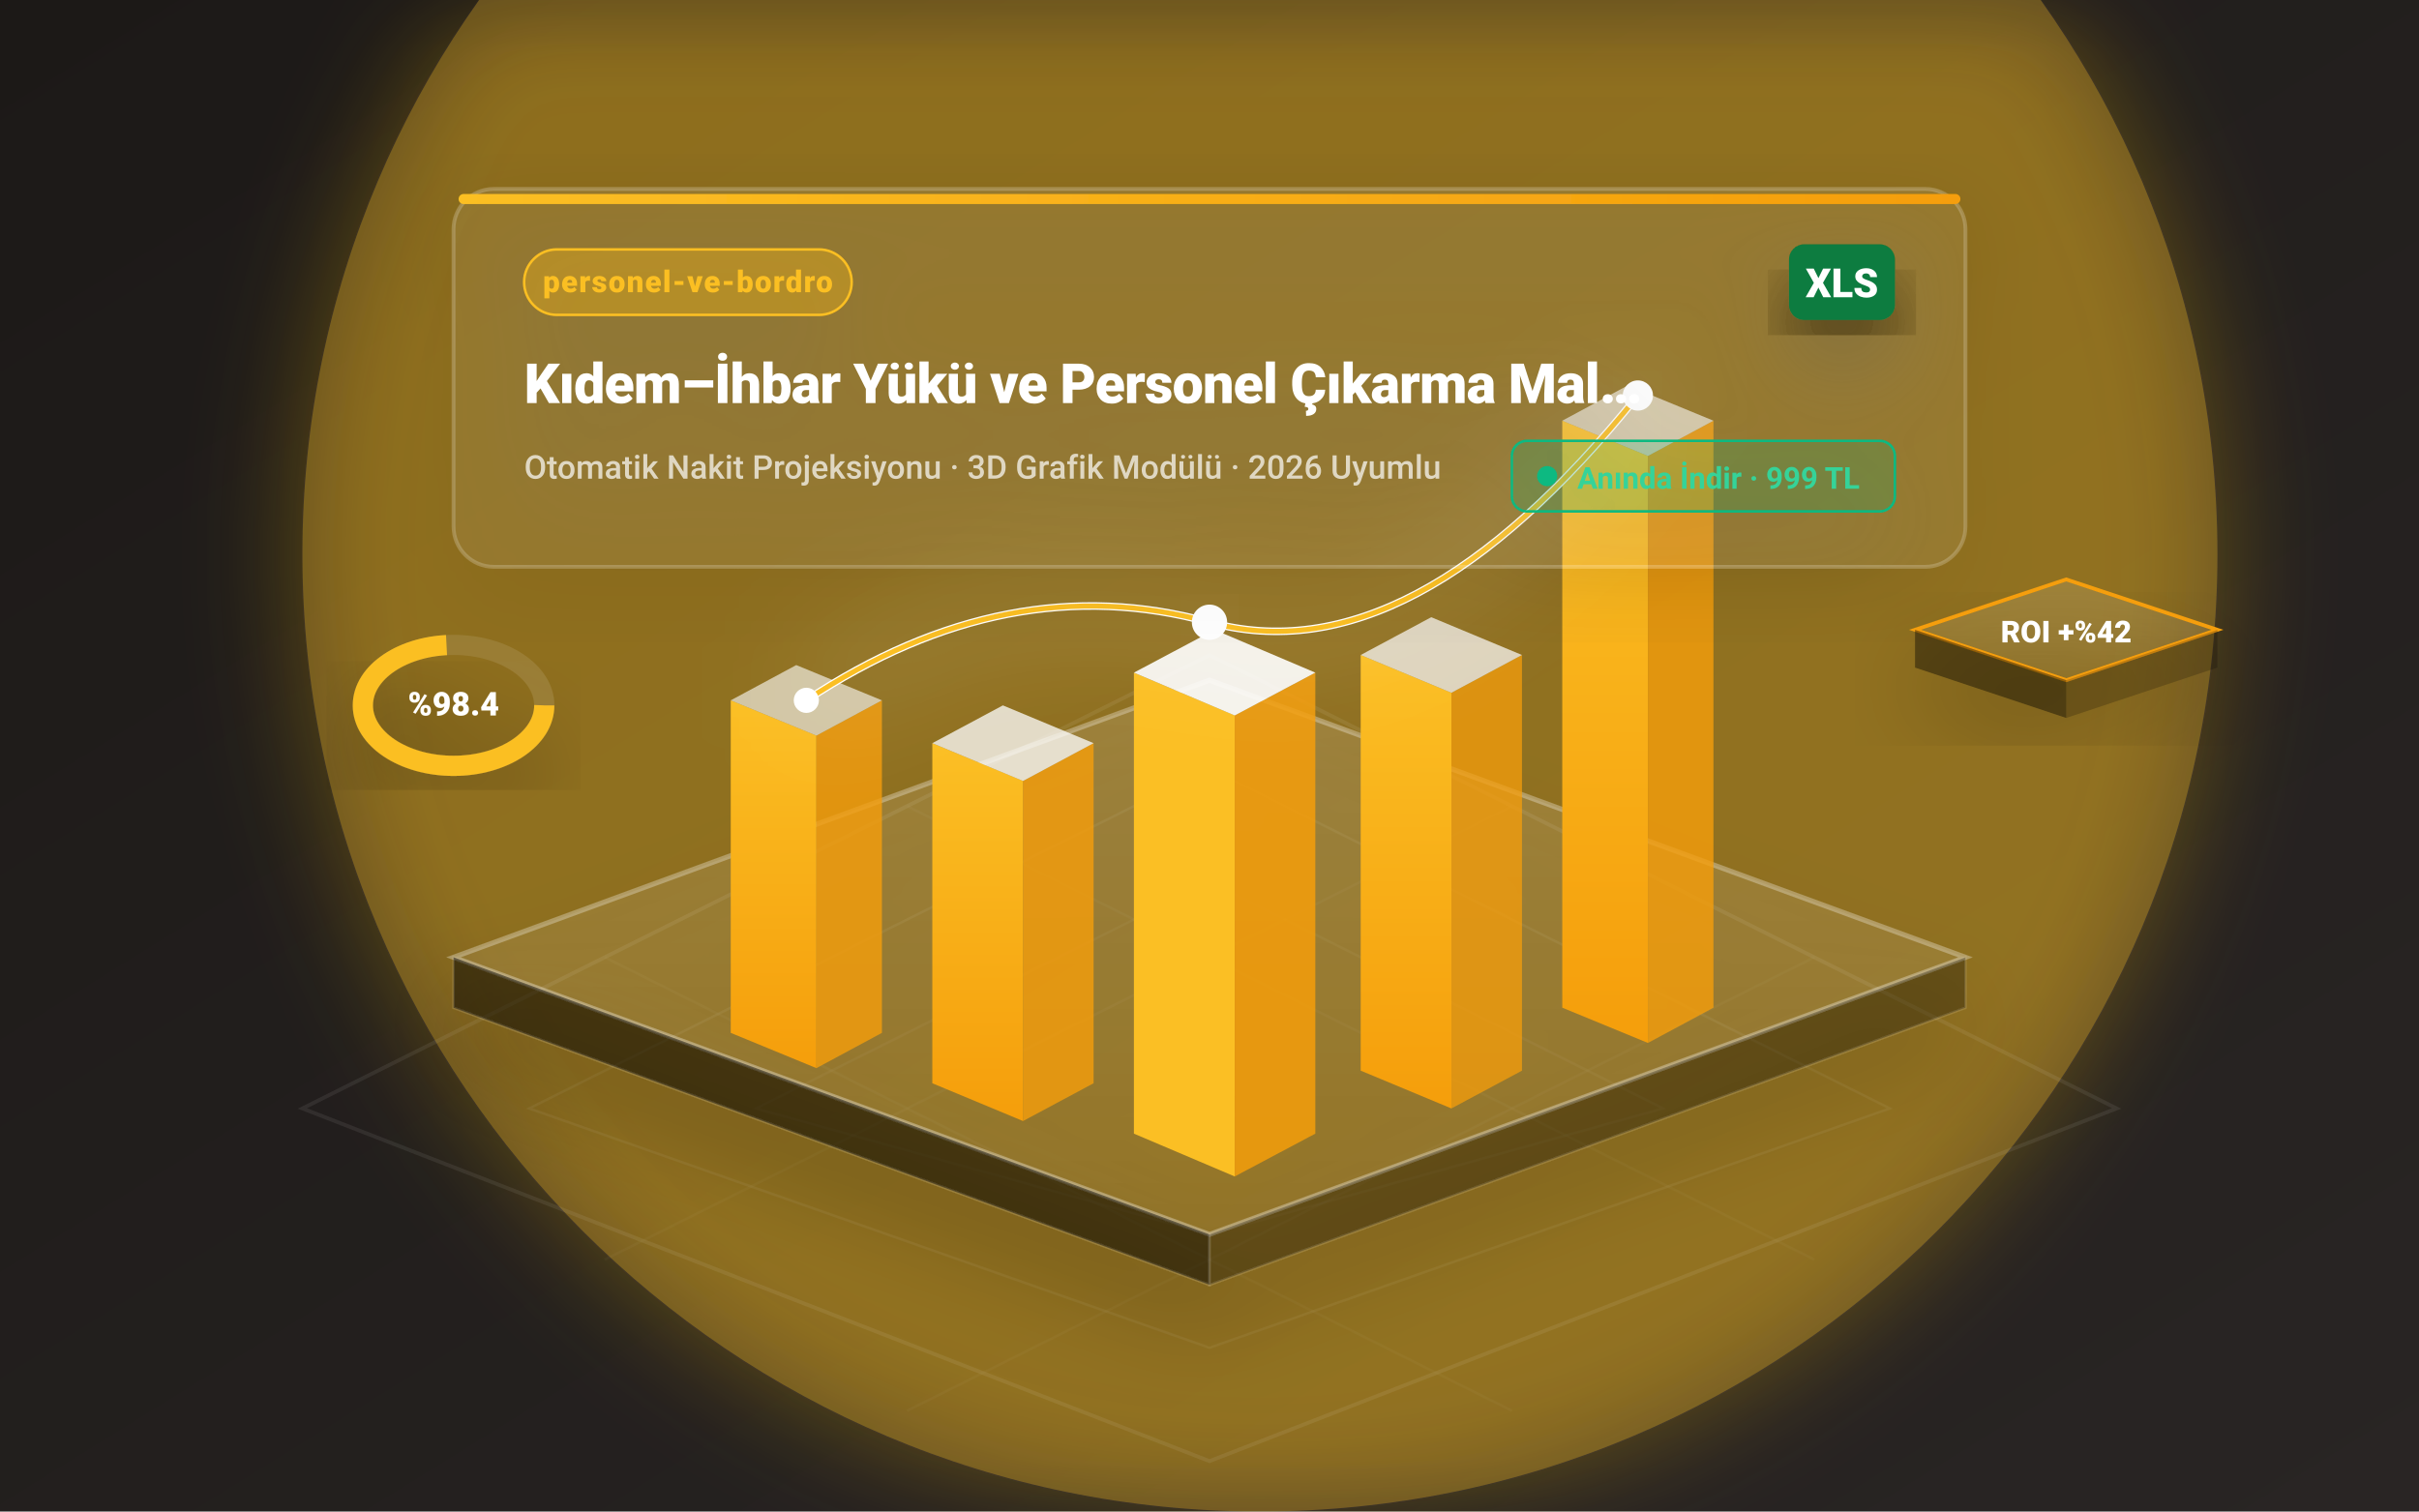
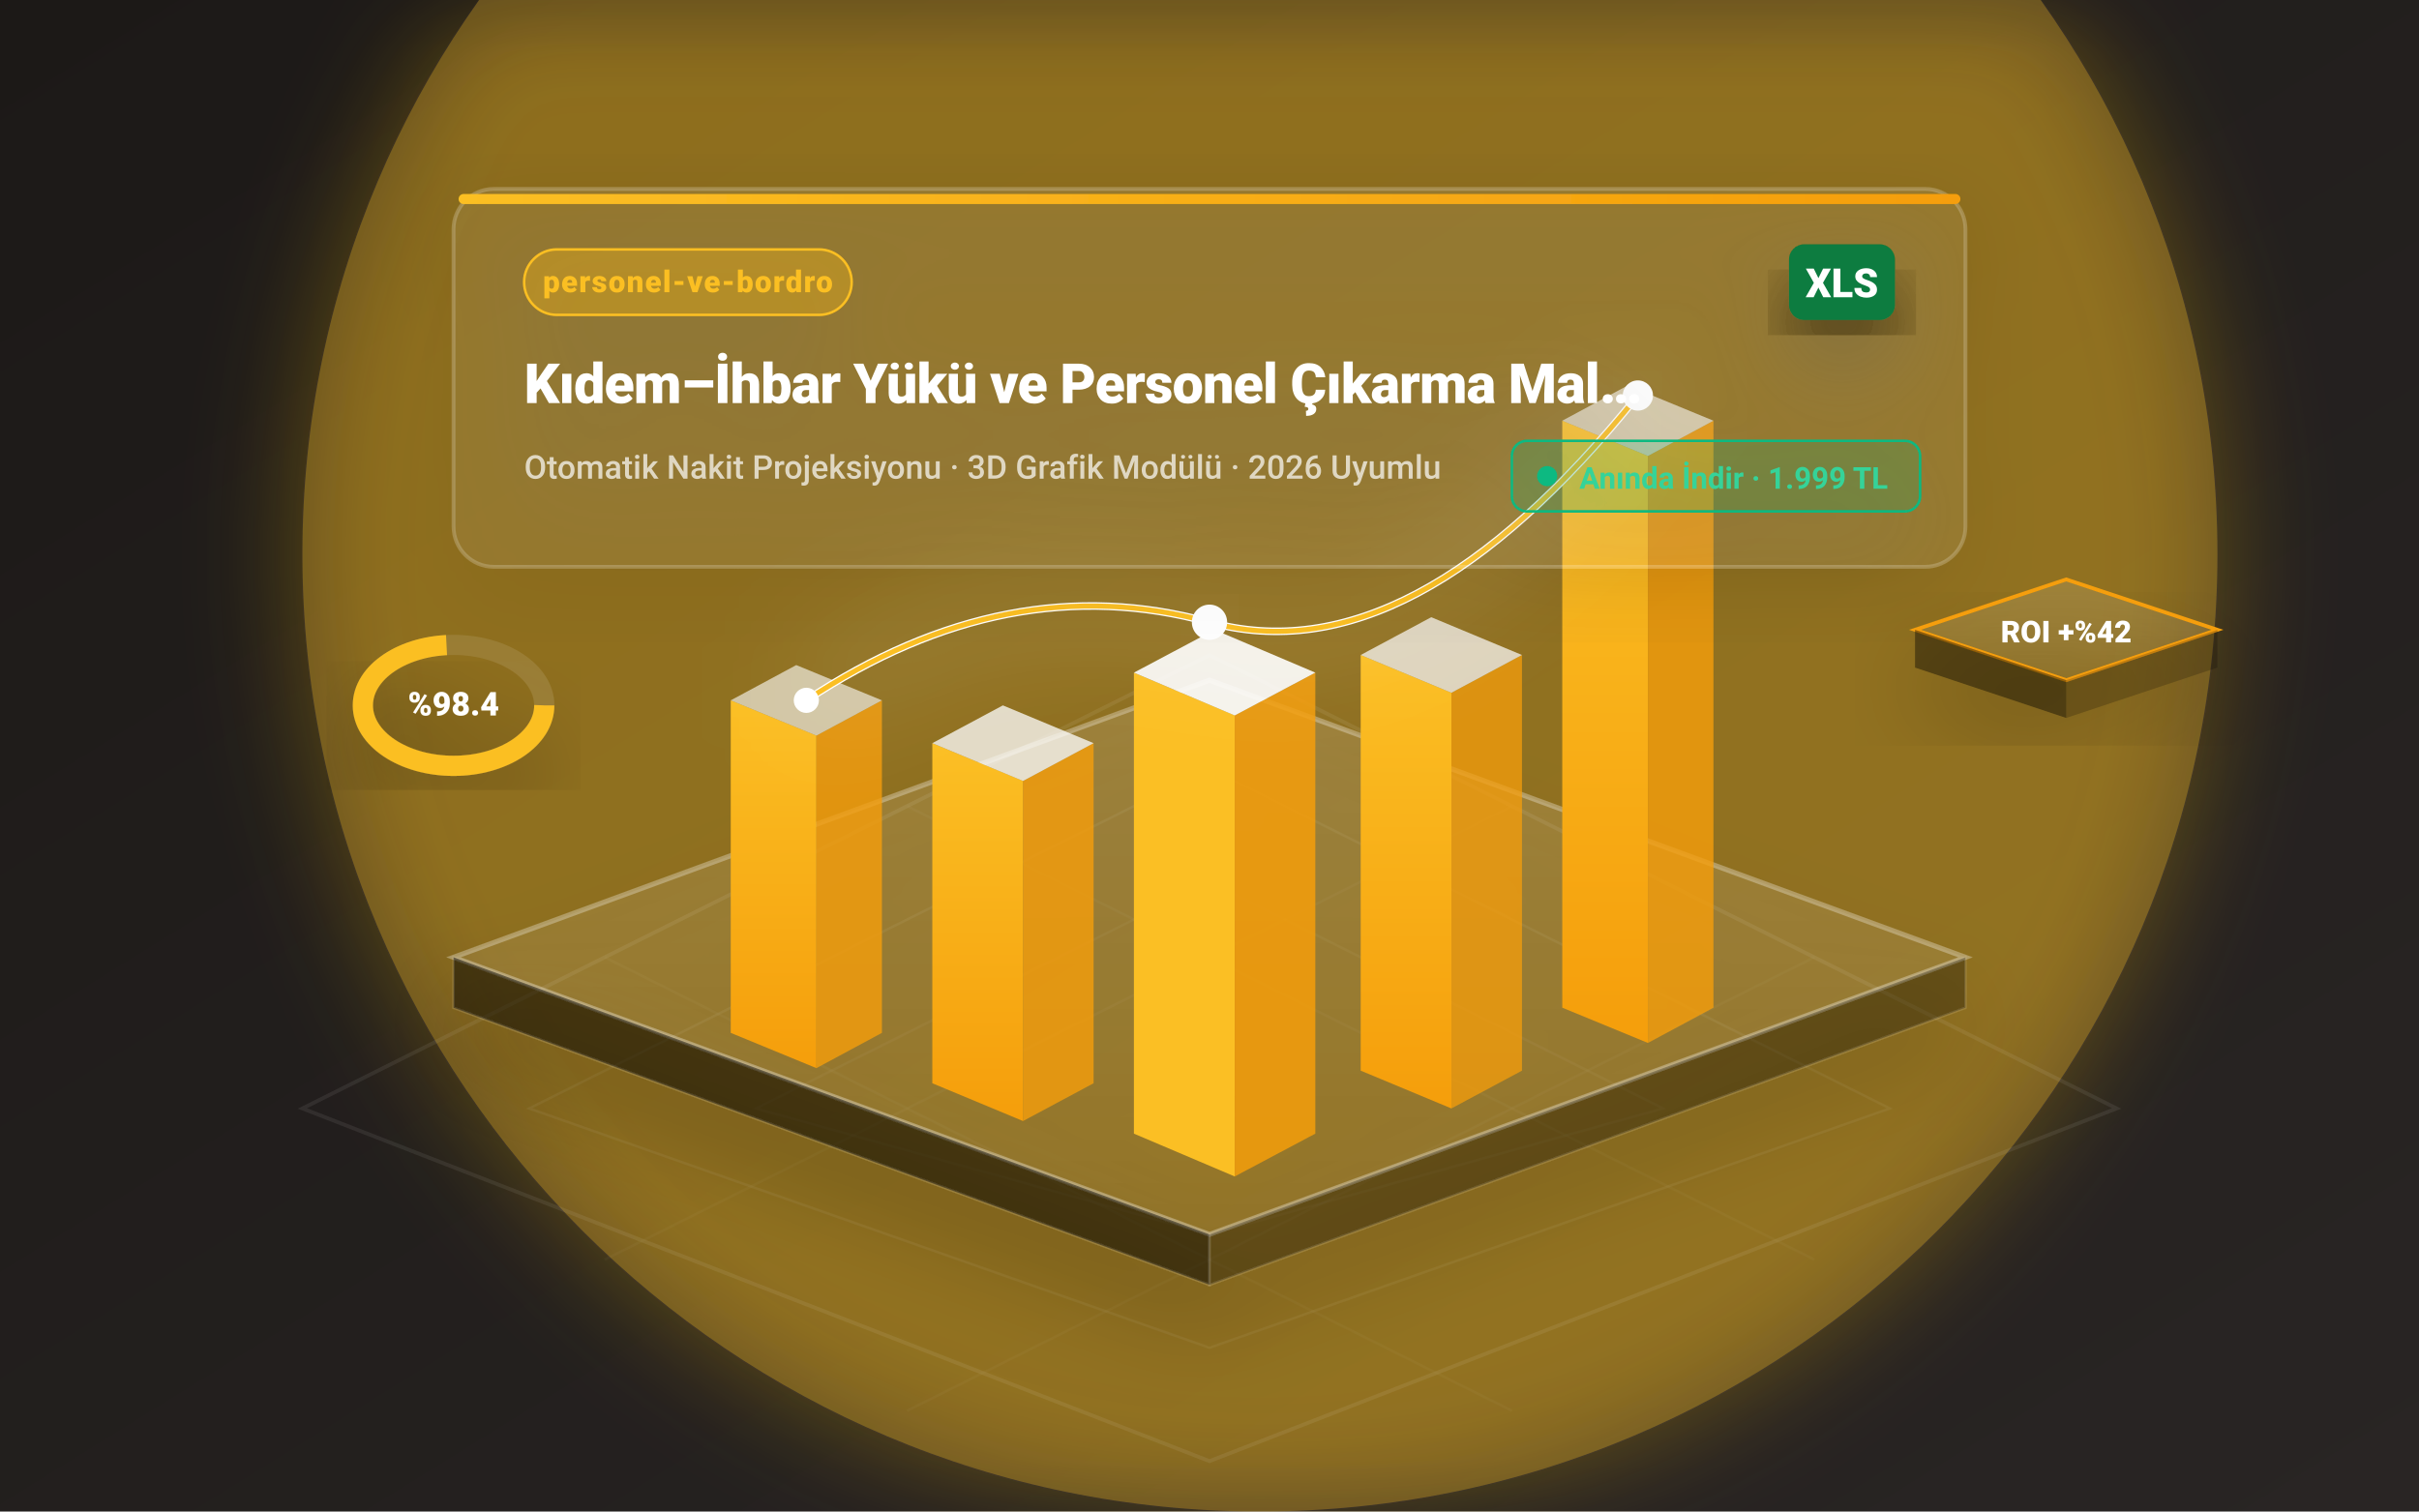
<svg xmlns="http://www.w3.org/2000/svg" viewBox="0 0 960 600" width="100%" height="100%">
  <defs>
    <linearGradient id="bgGrad_kidem-ihbar-yuku-ve-personel-cikarma-maliyeti-hesaplayici" x1="0%" y1="0%" x2="100%" y2="100%">
      <stop offset="0%" stop-color="#1c1917" />
      <stop offset="100%" stop-color="#292524" />
    </linearGradient>
    <linearGradient id="floorGrad_kidem-ihbar-yuku-ve-personel-cikarma-maliyeti-hesaplayici" x1="0%" y1="0%" x2="0%" y2="100%">
      <stop offset="0%" stop-color="rgba(255,255,255,0.12)" />
      <stop offset="100%" stop-color="rgba(255,255,255,0.02)" />
    </linearGradient>
    <linearGradient id="accentGrad_kidem-ihbar-yuku-ve-personel-cikarma-maliyeti-hesaplayici" x1="0%" y1="0%" x2="100%" y2="0%">
      <stop offset="0%" stop-color="#fbbf24" />
      <stop offset="100%" stop-color="#f59e0b" />
    </linearGradient>
    <linearGradient id="barFront_kidem-ihbar-yuku-ve-personel-cikarma-maliyeti-hesaplayici" x1="0%" y1="0%" x2="0%" y2="100%">
      <stop offset="0%" stop-color="#fbbf24" />
      <stop offset="100%" stop-color="#f59e0b" />
    </linearGradient>
    <linearGradient id="barSide_kidem-ihbar-yuku-ve-personel-cikarma-maliyeti-hesaplayici" x1="0%" y1="0%" x2="100%" y2="0%">
      <stop offset="0%" stop-color="rgba(0,0,0,0.35)" />
      <stop offset="100%" stop-color="rgba(0,0,0,0.1)" />
    </linearGradient>
    <filter id="glow_kidem-ihbar-yuku-ve-personel-cikarma-maliyeti-hesaplayici" x="-30%" y="-30%" width="160%" height="160%">
      <feGaussianBlur stdDeviation="22" result="blur" />
      <feComposite in="SourceGraphic" in2="blur" operator="over" />
    </filter>
    <filter id="shadow_kidem-ihbar-yuku-ve-personel-cikarma-maliyeti-hesaplayici" x="-20%" y="-20%" width="140%" height="140%">
      <feDropShadow dx="0" dy="16" stdDeviation="18" flood-color="rgba(0,0,0,0.45)" />
    </filter>
  </defs>
  <rect width="960" height="600" fill="url(#bgGrad_kidem-ihbar-yuku-ve-personel-cikarma-maliyeti-hesaplayici)" />
  <circle cx="500" cy="220" r="380" fill="rgba(251,191,36,0.3)" filter="url(#glow_kidem-ihbar-yuku-ve-personel-cikarma-maliyeti-hesaplayici)" />
  <g opacity="0.18">
    <path d="M 120 440 L 480 260 L 840 440 L 480 580 Z" fill="none" stroke="rgba(255,255,255,0.4)" stroke-width="1.5" />
    <path d="M 210 440 L 480 305 L 750 440 L 480 535 Z" fill="none" stroke="rgba(255,255,255,0.3)" stroke-width="1" />
    <path d="M 300 440 L 480 350 L 660 440 L 480 490 Z" fill="none" stroke="rgba(255,255,255,0.2)" stroke-width="1" />
    <line x1="240" y1="380" x2="600" y2="560" stroke="rgba(255,255,255,0.15)" stroke-width="1" />
    <line x1="360" y1="320" x2="720" y2="500" stroke="rgba(255,255,255,0.15)" stroke-width="1" />
    <line x1="720" y1="380" x2="360" y2="560" stroke="rgba(255,255,255,0.15)" stroke-width="1" />
    <line x1="600" y1="320" x2="240" y2="500" stroke="rgba(255,255,255,0.15)" stroke-width="1" />
  </g>
  <g filter="url(#shadow_kidem-ihbar-yuku-ve-personel-cikarma-maliyeti-hesaplayici)">
    <polygon points="480,270 780,380 480,490 180,380" fill="url(#floorGrad_kidem-ihbar-yuku-ve-personel-cikarma-maliyeti-hesaplayici)" stroke="rgba(255,255,255,0.3)" stroke-width="2" />
    <polygon points="180,380 480,490 480,510 180,400" fill="rgba(0,0,0,0.5)" stroke="rgba(255,255,255,0.1)" stroke-width="1" />
    <polygon points="480,490 780,380 780,400 480,510" fill="rgba(0,0,0,0.3)" stroke="rgba(255,255,255,0.1)" stroke-width="1" />
  </g>
  <g transform="translate(290, 278)">
    <polygon points="0,132 34,146 34,14 0,0" fill="url(#barFront_kidem-ihbar-yuku-ve-personel-cikarma-maliyeti-hesaplayici)" />
    <polygon points="34,146 60,132 60,0 34,14" fill="#f59e0b" opacity="0.8" />
    <polygon points="0,0 26,-14 60,0 34,14" fill="#ffffff" opacity="0.6" />
  </g>
  <g transform="translate(370, 295)">
    <polygon points="0,135 36,150 36,15 0,0" fill="url(#barFront_kidem-ihbar-yuku-ve-personel-cikarma-maliyeti-hesaplayici)" />
    <polygon points="36,150 64,135 64,0 36,15" fill="#f59e0b" opacity="0.8" />
    <polygon points="0,0 28,-15 64,0 36,15" fill="#ffffff" opacity="0.75" />
  </g>
  <g transform="translate(450, 267)">
    <polygon points="0,183 40,200 40,17 0,0" fill="#fbbf24" />
    <polygon points="40,200 72,183 72,0 40,17" fill="#f59e0b" opacity="0.85" />
    <polygon points="0,0 32,-17 72,0 40,17" fill="#ffffff" opacity="0.9" />
  </g>
  <g transform="translate(540, 260)">
    <polygon points="0,165 36,180 36,15 0,0" fill="url(#barFront_kidem-ihbar-yuku-ve-personel-cikarma-maliyeti-hesaplayici)" />
    <polygon points="36,180 64,165 64,0 36,15" fill="#f59e0b" opacity="0.75" />
    <polygon points="0,0 28,-15 64,0 36,15" fill="#ffffff" opacity="0.7" />
  </g>
  <g transform="translate(620, 167)">
    <polygon points="0,233 34,247 34,14 0,0" fill="url(#barFront_kidem-ihbar-yuku-ve-personel-cikarma-maliyeti-hesaplayici)" />
    <polygon points="34,247 60,233 60,0 34,14" fill="#f59e0b" opacity="0.8" />
    <polygon points="0,0 26,-14 60,0 34,14" fill="#ffffff" opacity="0.6" />
  </g>
  <path d="M 320 278 Q 400 225 480 247 T 650 157" fill="none" stroke="#ffffff" stroke-width="3" stroke-linecap="round" filter="url(#glow_kidem-ihbar-yuku-ve-personel-cikarma-maliyeti-hesaplayici)" />
  <path d="M 320 278 Q 400 225 480 247 T 650 157" fill="none" stroke="#fbbf24" stroke-width="2" stroke-linecap="round" />
  <circle cx="320" cy="278" r="5" fill="#ffffff" filter="url(#glow_kidem-ihbar-yuku-ve-personel-cikarma-maliyeti-hesaplayici)" />
  <circle cx="480" cy="247" r="7" fill="#ffffff" filter="url(#glow_kidem-ihbar-yuku-ve-personel-cikarma-maliyeti-hesaplayici)" />
  <circle cx="650" cy="157" r="6" fill="#ffffff" filter="url(#glow_kidem-ihbar-yuku-ve-personel-cikarma-maliyeti-hesaplayici)" />
  <g transform="translate(180, 75)" filter="url(#shadow_kidem-ihbar-yuku-ve-personel-cikarma-maliyeti-hesaplayici)">
    <rect width="600" height="150" rx="16" fill="rgba(255,255,255,0.06)" stroke="rgba(255,255,255,0.2)" stroke-width="1.5" backdrop-filter="blur(14px)" />
    <rect x="2" y="2" width="596" height="4" rx="2" fill="url(#accentGrad_kidem-ihbar-yuku-ve-personel-cikarma-maliyeti-hesaplayici)" />
    <rect x="28" y="24" width="130" height="26" rx="13" fill="rgba(251,191,36,0.3)" stroke="#fbbf24" stroke-width="1" />
    <text x="93" y="41" fill="#fbbf24" font-family="-apple-system,BlinkMacSystemFont,Segoe UI,Roboto,sans-serif" font-size="12" font-weight="800" text-anchor="middle" letter-spacing="0.5">personel-ve-bordro</text>
    <g transform="translate(530, 22)">
      <rect width="42" height="30" rx="6" fill="#107c41" filter="url(#shadow_kidem-ihbar-yuku-ve-personel-cikarma-maliyeti-hesaplayici)" />
      <text x="21" y="21" fill="#ffffff" font-family="-apple-system,BlinkMacSystemFont,Segoe UI,Roboto,sans-serif" font-size="16" font-weight="900" text-anchor="middle">XLS</text>
    </g>
    <text x="28" y="85" fill="#ffffff" font-family="-apple-system,BlinkMacSystemFont,Segoe UI,Roboto,sans-serif" font-size="22" font-weight="800" letter-spacing="-0.3">
      Kıdem–İhbar Yükü ve Personel Çıkarma Mal…
    </text>
    <text x="28" y="115" fill="rgba(255,255,255,0.7)" font-family="-apple-system,BlinkMacSystemFont,Segoe UI,Roboto,sans-serif" font-size="13" font-weight="500">
      Otomatik Nakit Projeksiyonu · 3D Grafik Modülü · 2026 Uyumlu
    </text>
    <g transform="translate(420, 100)">
-       <rect width="152" height="28" rx="6" fill="rgba(16,185,129,0.18)" stroke="#10b981" stroke-width="1" />
+       <rect width="162" height="28" rx="6" fill="rgba(16,185,129,0.18)" stroke="#10b981" stroke-width="1" />
      <circle cx="14" cy="14" r="4" fill="#10b981" />
-       <text x="82" y="19" fill="#34d399" font-family="-apple-system,BlinkMacSystemFont,Segoe UI,Roboto,sans-serif" font-size="12" font-weight="700" text-anchor="middle">Anında İndir · 999 TL</text>
+       <text x="88" y="19" fill="#34d399" font-family="-apple-system,BlinkMacSystemFont,Segoe UI,Roboto,sans-serif" font-size="12" font-weight="700" text-anchor="middle">Anında İndir · 1.999 TL</text>
    </g>
  </g>
  <g transform="translate(140, 240)" filter="url(#shadow_kidem-ihbar-yuku-ve-personel-cikarma-maliyeti-hesaplayici)">
    <ellipse cx="40" cy="40" rx="36" ry="24" fill="none" stroke="rgba(255,255,255,0.1)" stroke-width="8" />
    <ellipse cx="40" cy="40" rx="36" ry="24" fill="none" stroke="#fbbf24" stroke-width="8" stroke-dasharray="140 60" />
    <text x="40" y="44" fill="#ffffff" font-family="-apple-system,BlinkMacSystemFont,Segoe UI,Roboto,sans-serif" font-size="13" font-weight="800" text-anchor="middle">%98.4</text>
  </g>
  <g transform="translate(760, 230)" filter="url(#shadow_kidem-ihbar-yuku-ve-personel-cikarma-maliyeti-hesaplayici)">
    <polygon points="0,20 60,0 120,20 60,40" fill="url(#floorGrad_kidem-ihbar-yuku-ve-personel-cikarma-maliyeti-hesaplayici)" stroke="#f59e0b" stroke-width="1.5" />
    <polygon points="0,20 60,40 60,55 0,35" fill="rgba(0,0,0,0.4)" />
    <polygon points="60,40 120,20 120,35 60,55" fill="rgba(0,0,0,0.2)" />
    <text x="60" y="25" fill="#ffffff" font-family="-apple-system,BlinkMacSystemFont,Segoe UI,Roboto,sans-serif" font-size="12" font-weight="800" text-anchor="middle">ROI +%42</text>
  </g>
</svg>
